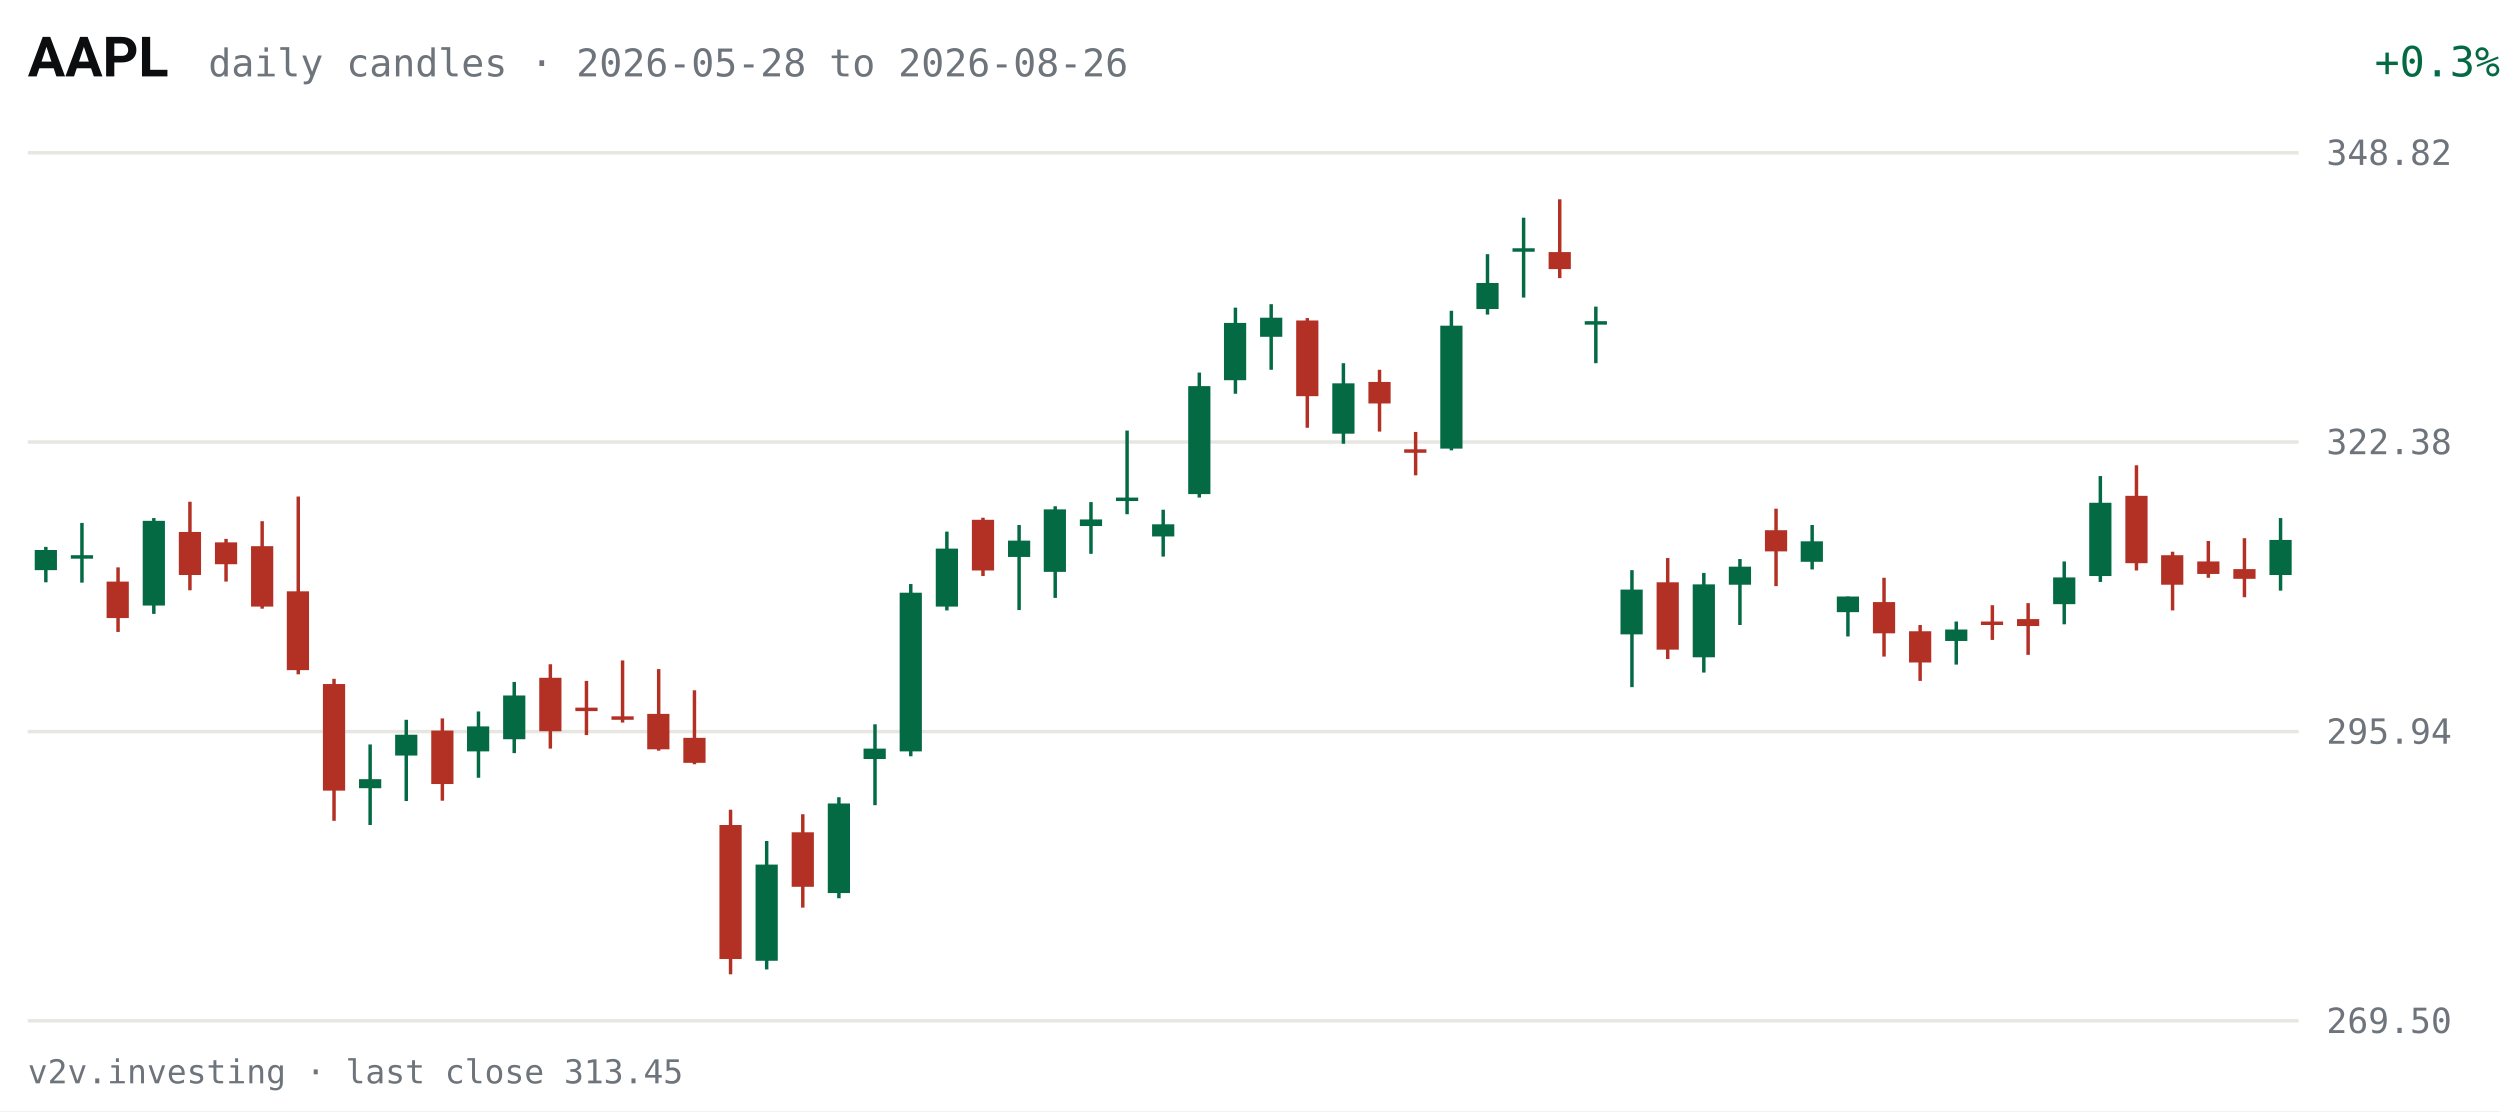
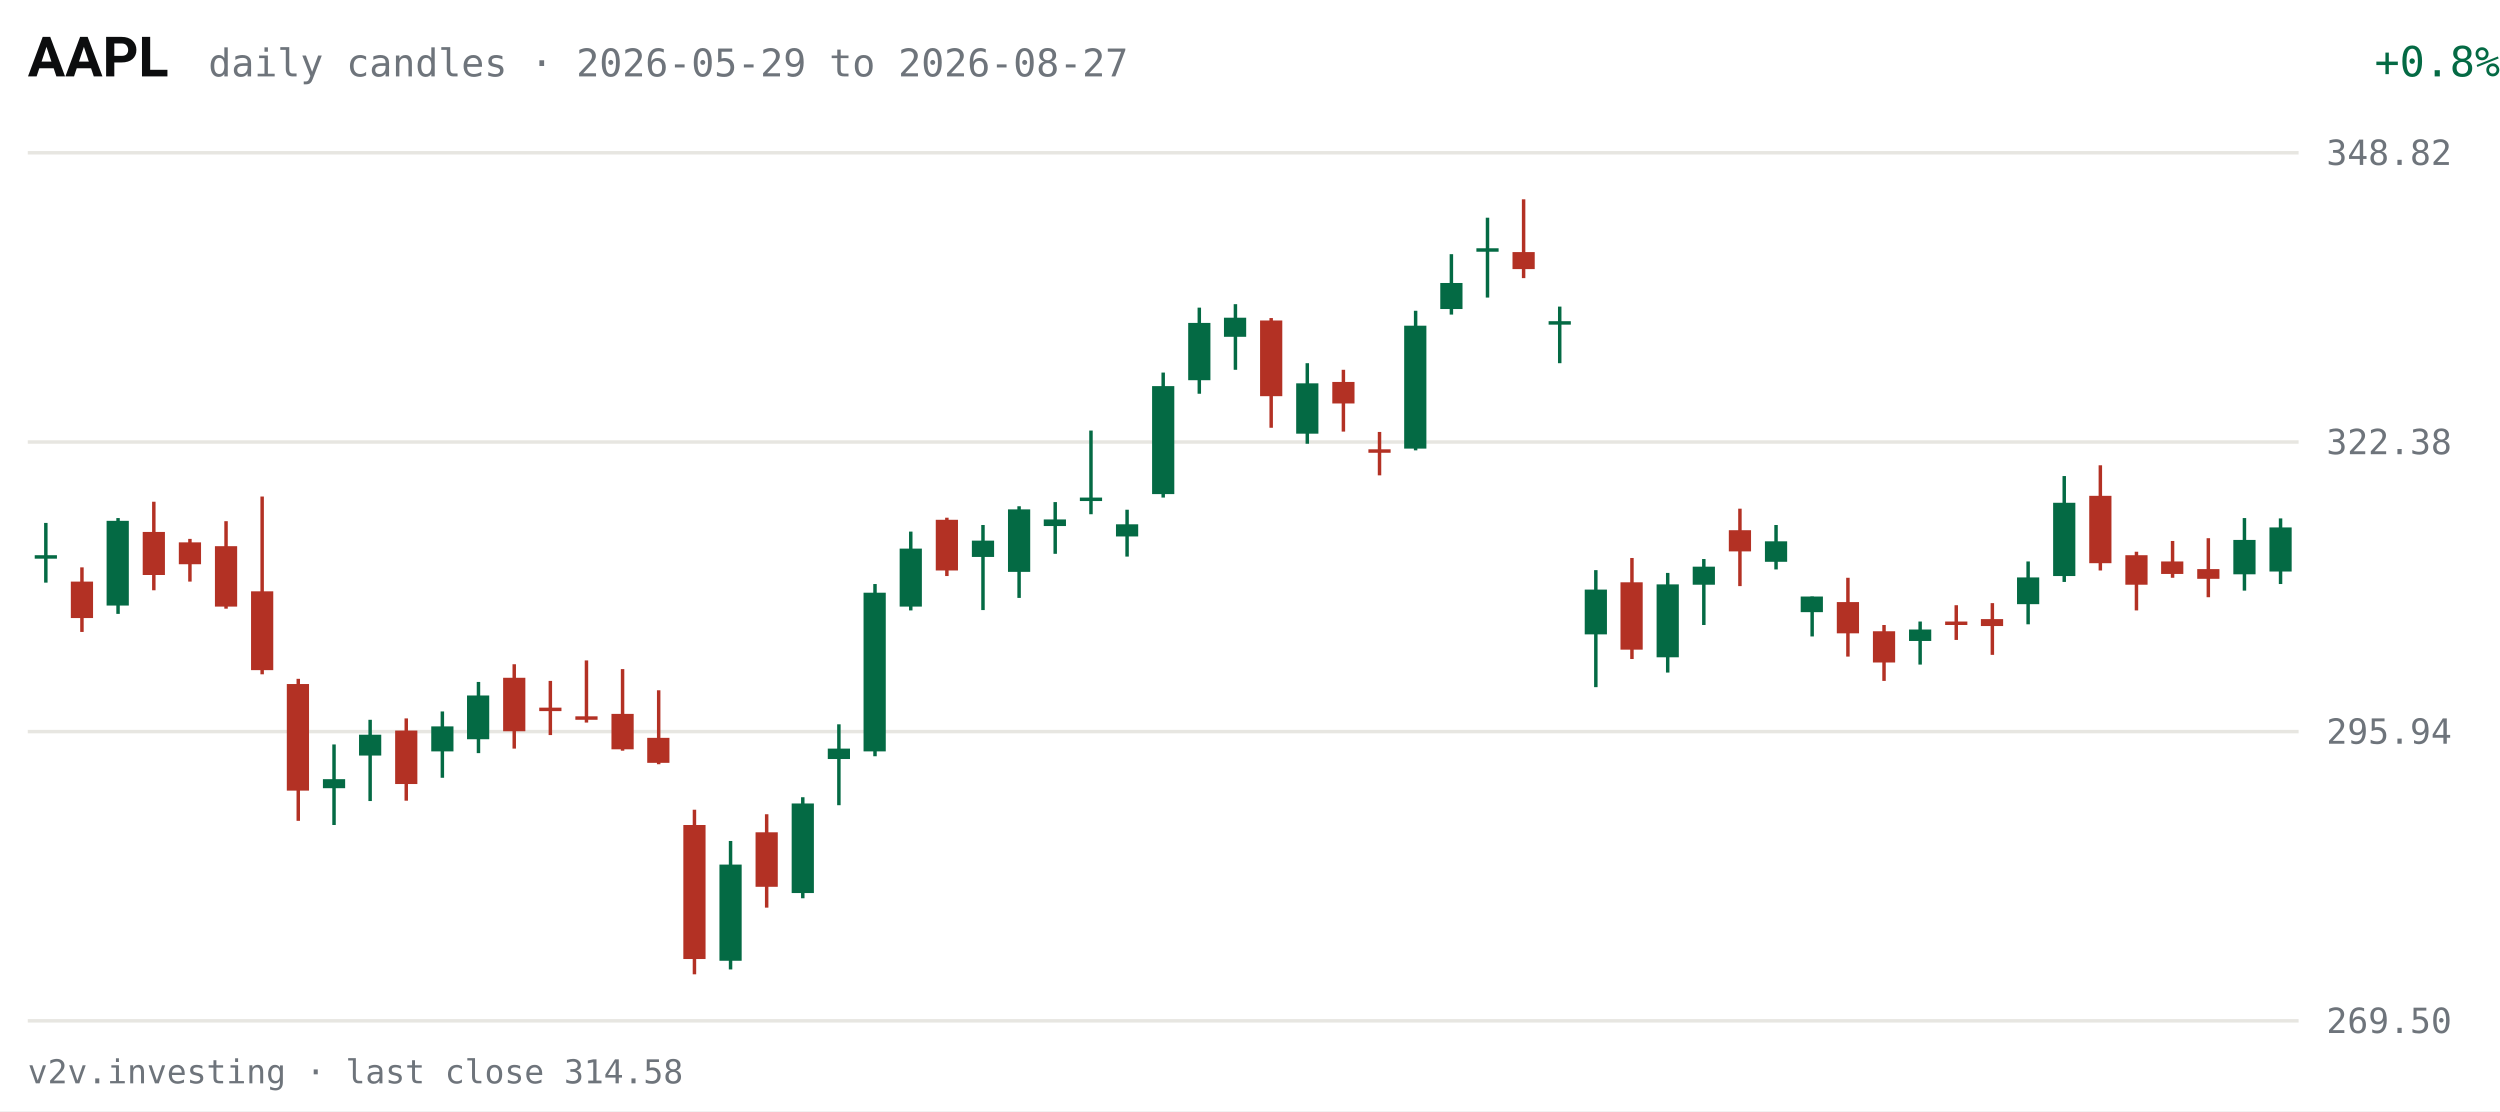
<svg xmlns="http://www.w3.org/2000/svg" viewBox="0 0 720 320" width="720" height="320" role="img" aria-label="AAPL daily candles, last 63 sessions">
  <rect width="720" height="320" fill="#FFFFFF" />
  <text x="8" y="22" fill="#0C0D0E" font-size="16" font-weight="600" font-family="system-ui,-apple-system,Segoe UI,Roboto,sans-serif">AAPL</text>
-   <text x="60" y="22" fill="#6E747B" font-size="11" font-family="ui-monospace,SFMono-Regular,Menlo,Consolas,monospace">daily candles · 2026-05-28 to 2026-08-26</text>
-   <text x="670" y="22" fill="#046A44" font-size="12" text-anchor="end" font-family="ui-monospace,SFMono-Regular,Menlo,Consolas,monospace" transform="translate(50,0)">+0.3%</text>
+   <text x="60" y="22" fill="#6E747B" font-size="11" font-family="ui-monospace,SFMono-Regular,Menlo,Consolas,monospace">daily candles · 2026-05-29 to 2026-08-27</text>
+   <text x="670" y="22" fill="#046A44" font-size="12" text-anchor="end" font-family="ui-monospace,SFMono-Regular,Menlo,Consolas,monospace" transform="translate(50,0)">+0.8%</text>
  <g font-family="ui-monospace,SFMono-Regular,Menlo,Consolas,monospace">
    <line x1="8" y1="294.0" x2="662" y2="294.0" stroke="#E7E6E1" stroke-width="1" />
    <text x="670" y="297.5" fill="#6E747B" font-size="10">269.50</text>
    <line x1="8" y1="210.7" x2="662" y2="210.7" stroke="#E7E6E1" stroke-width="1" />
    <text x="670" y="214.2" fill="#6E747B" font-size="10">295.94</text>
    <line x1="8" y1="127.3" x2="662" y2="127.3" stroke="#E7E6E1" stroke-width="1" />
    <text x="670" y="130.8" fill="#6E747B" font-size="10">322.38</text>
    <line x1="8" y1="44.0" x2="662" y2="44.0" stroke="#E7E6E1" stroke-width="1" />
    <text x="670" y="47.5" fill="#6E747B" font-size="10">348.82</text>
-     <line x1="13.2" y1="157.5" x2="13.2" y2="167.7" stroke="#046A44" stroke-width="1" />
-     <rect x="10.0" y="158.4" width="6.4" height="5.8" fill="#046A44" />
-     <line x1="23.6" y1="150.6" x2="23.6" y2="167.8" stroke="#046A44" stroke-width="1" />
-     <rect x="20.4" y="159.9" width="6.4" height="1.0" fill="#046A44" />
-     <line x1="34.0" y1="163.4" x2="34.0" y2="182.0" stroke="#B33124" stroke-width="1" />
-     <rect x="30.7" y="167.5" width="6.4" height="10.5" fill="#B33124" />
-     <line x1="44.3" y1="149.2" x2="44.3" y2="176.8" stroke="#046A44" stroke-width="1" />
-     <rect x="41.1" y="150.0" width="6.4" height="24.4" fill="#046A44" />
-     <line x1="54.7" y1="144.5" x2="54.7" y2="170.0" stroke="#B33124" stroke-width="1" />
-     <rect x="51.5" y="153.2" width="6.4" height="12.4" fill="#B33124" />
-     <line x1="65.1" y1="155.2" x2="65.1" y2="167.5" stroke="#B33124" stroke-width="1" />
-     <rect x="61.9" y="156.2" width="6.4" height="6.3" fill="#B33124" />
-     <line x1="75.5" y1="150.1" x2="75.5" y2="175.3" stroke="#B33124" stroke-width="1" />
-     <rect x="72.3" y="157.3" width="6.4" height="17.4" fill="#B33124" />
-     <line x1="85.9" y1="143.0" x2="85.9" y2="194.2" stroke="#B33124" stroke-width="1" />
-     <rect x="82.6" y="170.3" width="6.4" height="22.7" fill="#B33124" />
-     <line x1="96.2" y1="195.5" x2="96.2" y2="236.4" stroke="#B33124" stroke-width="1" />
-     <rect x="93.0" y="197.0" width="6.4" height="30.7" fill="#B33124" />
-     <line x1="106.6" y1="214.4" x2="106.6" y2="237.6" stroke="#046A44" stroke-width="1" />
-     <rect x="103.4" y="224.4" width="6.4" height="2.6" fill="#046A44" />
-     <line x1="117.0" y1="207.3" x2="117.0" y2="230.7" stroke="#046A44" stroke-width="1" />
-     <rect x="113.8" y="211.6" width="6.4" height="6.0" fill="#046A44" />
-     <line x1="127.4" y1="206.9" x2="127.4" y2="230.6" stroke="#B33124" stroke-width="1" />
-     <rect x="124.2" y="210.4" width="6.4" height="15.4" fill="#B33124" />
-     <line x1="137.8" y1="204.9" x2="137.8" y2="224.0" stroke="#046A44" stroke-width="1" />
-     <rect x="134.5" y="209.2" width="6.4" height="7.2" fill="#046A44" />
-     <line x1="148.1" y1="196.4" x2="148.1" y2="216.9" stroke="#046A44" stroke-width="1" />
-     <rect x="144.9" y="200.3" width="6.4" height="12.6" fill="#046A44" />
-     <line x1="158.5" y1="191.3" x2="158.5" y2="215.6" stroke="#B33124" stroke-width="1" />
-     <rect x="155.3" y="195.2" width="6.4" height="15.4" fill="#B33124" />
-     <line x1="168.9" y1="196.1" x2="168.9" y2="211.7" stroke="#B33124" stroke-width="1" />
-     <rect x="165.7" y="203.8" width="6.4" height="1.0" fill="#B33124" />
-     <line x1="179.3" y1="190.2" x2="179.3" y2="208.1" stroke="#B33124" stroke-width="1" />
-     <rect x="176.1" y="206.3" width="6.4" height="1.0" fill="#B33124" />
-     <line x1="189.7" y1="192.7" x2="189.7" y2="216.2" stroke="#B33124" stroke-width="1" />
-     <rect x="186.4" y="205.6" width="6.4" height="10.2" fill="#B33124" />
-     <line x1="200.0" y1="198.8" x2="200.0" y2="220.1" stroke="#B33124" stroke-width="1" />
-     <rect x="196.8" y="212.5" width="6.4" height="7.2" fill="#B33124" />
-     <line x1="210.4" y1="233.2" x2="210.4" y2="280.6" stroke="#B33124" stroke-width="1" />
-     <rect x="207.2" y="237.6" width="6.4" height="38.6" fill="#B33124" />
-     <line x1="220.8" y1="242.2" x2="220.8" y2="279.2" stroke="#046A44" stroke-width="1" />
-     <rect x="217.6" y="249.0" width="6.4" height="27.7" fill="#046A44" />
-     <line x1="231.2" y1="234.5" x2="231.2" y2="261.4" stroke="#B33124" stroke-width="1" />
-     <rect x="228.0" y="239.7" width="6.4" height="15.7" fill="#B33124" />
-     <line x1="241.6" y1="229.6" x2="241.6" y2="258.7" stroke="#046A44" stroke-width="1" />
-     <rect x="238.4" y="231.4" width="6.4" height="25.8" fill="#046A44" />
-     <line x1="252.0" y1="208.6" x2="252.0" y2="231.9" stroke="#046A44" stroke-width="1" />
-     <rect x="248.7" y="215.6" width="6.4" height="3.0" fill="#046A44" />
-     <line x1="262.3" y1="168.2" x2="262.3" y2="217.8" stroke="#046A44" stroke-width="1" />
-     <rect x="259.1" y="170.7" width="6.4" height="45.7" fill="#046A44" />
-     <line x1="272.7" y1="153.1" x2="272.7" y2="175.8" stroke="#046A44" stroke-width="1" />
-     <rect x="269.5" y="158.0" width="6.4" height="16.7" fill="#046A44" />
-     <line x1="283.1" y1="149.1" x2="283.1" y2="165.9" stroke="#B33124" stroke-width="1" />
-     <rect x="279.9" y="149.7" width="6.4" height="14.6" fill="#B33124" />
-     <line x1="293.5" y1="151.2" x2="293.5" y2="175.7" stroke="#046A44" stroke-width="1" />
-     <rect x="290.3" y="155.7" width="6.4" height="4.7" fill="#046A44" />
-     <line x1="303.9" y1="145.8" x2="303.9" y2="172.2" stroke="#046A44" stroke-width="1" />
-     <rect x="300.6" y="146.7" width="6.4" height="18.0" fill="#046A44" />
-     <line x1="314.2" y1="144.6" x2="314.2" y2="159.5" stroke="#046A44" stroke-width="1" />
-     <rect x="311.0" y="149.6" width="6.4" height="1.9" fill="#046A44" />
-     <line x1="324.6" y1="124.0" x2="324.6" y2="148.1" stroke="#046A44" stroke-width="1" />
-     <rect x="321.4" y="143.3" width="6.4" height="1.0" fill="#046A44" />
-     <line x1="335.0" y1="146.8" x2="335.0" y2="160.3" stroke="#046A44" stroke-width="1" />
-     <rect x="331.8" y="151.0" width="6.4" height="3.5" fill="#046A44" />
-     <line x1="345.4" y1="107.3" x2="345.4" y2="143.3" stroke="#046A44" stroke-width="1" />
-     <rect x="342.2" y="111.2" width="6.4" height="31.1" fill="#046A44" />
-     <line x1="355.8" y1="88.6" x2="355.8" y2="113.4" stroke="#046A44" stroke-width="1" />
-     <rect x="352.5" y="93.0" width="6.4" height="16.5" fill="#046A44" />
-     <line x1="366.1" y1="87.6" x2="366.1" y2="106.5" stroke="#046A44" stroke-width="1" />
-     <rect x="362.9" y="91.5" width="6.4" height="5.5" fill="#046A44" />
-     <line x1="376.5" y1="91.6" x2="376.5" y2="123.2" stroke="#B33124" stroke-width="1" />
-     <rect x="373.3" y="92.3" width="6.4" height="21.8" fill="#B33124" />
-     <line x1="386.9" y1="104.6" x2="386.9" y2="127.8" stroke="#046A44" stroke-width="1" />
-     <rect x="383.7" y="110.4" width="6.4" height="14.5" fill="#046A44" />
-     <line x1="397.3" y1="106.5" x2="397.3" y2="124.3" stroke="#B33124" stroke-width="1" />
-     <rect x="394.1" y="110.0" width="6.4" height="6.2" fill="#B33124" />
-     <line x1="407.7" y1="124.4" x2="407.7" y2="136.9" stroke="#B33124" stroke-width="1" />
-     <rect x="404.4" y="129.4" width="6.4" height="1.0" fill="#B33124" />
-     <line x1="418.0" y1="89.5" x2="418.0" y2="129.7" stroke="#046A44" stroke-width="1" />
-     <rect x="414.8" y="93.8" width="6.4" height="35.4" fill="#046A44" />
-     <line x1="428.4" y1="73.2" x2="428.4" y2="90.6" stroke="#046A44" stroke-width="1" />
-     <rect x="425.2" y="81.5" width="6.4" height="7.5" fill="#046A44" />
-     <line x1="438.8" y1="62.7" x2="438.8" y2="85.7" stroke="#046A44" stroke-width="1" />
-     <rect x="435.6" y="71.5" width="6.4" height="1.0" fill="#046A44" />
-     <line x1="449.2" y1="57.4" x2="449.2" y2="80.1" stroke="#B33124" stroke-width="1" />
-     <rect x="446.0" y="72.6" width="6.4" height="4.9" fill="#B33124" />
-     <line x1="459.6" y1="88.3" x2="459.6" y2="104.6" stroke="#046A44" stroke-width="1" />
-     <rect x="456.4" y="92.5" width="6.4" height="1.0" fill="#046A44" />
-     <line x1="470.0" y1="164.2" x2="470.0" y2="197.9" stroke="#046A44" stroke-width="1" />
-     <rect x="466.7" y="169.8" width="6.4" height="12.9" fill="#046A44" />
-     <line x1="480.3" y1="160.7" x2="480.3" y2="189.8" stroke="#B33124" stroke-width="1" />
-     <rect x="477.1" y="167.7" width="6.4" height="19.4" fill="#B33124" />
-     <line x1="490.7" y1="165.0" x2="490.7" y2="193.7" stroke="#046A44" stroke-width="1" />
-     <rect x="487.5" y="168.3" width="6.4" height="21.0" fill="#046A44" />
-     <line x1="501.1" y1="161.0" x2="501.1" y2="180.0" stroke="#046A44" stroke-width="1" />
-     <rect x="497.9" y="163.2" width="6.4" height="5.2" fill="#046A44" />
-     <line x1="511.5" y1="146.5" x2="511.5" y2="168.8" stroke="#B33124" stroke-width="1" />
-     <rect x="508.3" y="152.7" width="6.4" height="6.1" fill="#B33124" />
-     <line x1="521.9" y1="151.2" x2="521.9" y2="164.0" stroke="#046A44" stroke-width="1" />
-     <rect x="518.6" y="155.9" width="6.4" height="5.9" fill="#046A44" />
-     <line x1="532.2" y1="171.8" x2="532.2" y2="183.3" stroke="#046A44" stroke-width="1" />
-     <rect x="529.0" y="171.8" width="6.4" height="4.5" fill="#046A44" />
-     <line x1="542.6" y1="166.4" x2="542.6" y2="189.1" stroke="#B33124" stroke-width="1" />
-     <rect x="539.4" y="173.4" width="6.4" height="9.0" fill="#B33124" />
-     <line x1="553.0" y1="180.0" x2="553.0" y2="196.1" stroke="#B33124" stroke-width="1" />
-     <rect x="549.8" y="181.8" width="6.4" height="9.0" fill="#B33124" />
-     <line x1="563.4" y1="179.0" x2="563.4" y2="191.4" stroke="#046A44" stroke-width="1" />
-     <rect x="560.2" y="181.3" width="6.4" height="3.3" fill="#046A44" />
-     <line x1="573.8" y1="174.3" x2="573.8" y2="184.3" stroke="#B33124" stroke-width="1" />
-     <rect x="570.5" y="179.0" width="6.4" height="1.0" fill="#B33124" />
-     <line x1="584.1" y1="173.7" x2="584.1" y2="188.6" stroke="#B33124" stroke-width="1" />
-     <rect x="580.9" y="178.3" width="6.4" height="2.0" fill="#B33124" />
-     <line x1="594.5" y1="161.7" x2="594.5" y2="179.8" stroke="#046A44" stroke-width="1" />
-     <rect x="591.3" y="166.3" width="6.4" height="7.7" fill="#046A44" />
-     <line x1="604.9" y1="137.1" x2="604.9" y2="167.6" stroke="#046A44" stroke-width="1" />
-     <rect x="601.7" y="144.8" width="6.4" height="21.1" fill="#046A44" />
-     <line x1="615.3" y1="134.0" x2="615.3" y2="164.3" stroke="#B33124" stroke-width="1" />
-     <rect x="612.1" y="142.8" width="6.4" height="19.4" fill="#B33124" />
-     <line x1="625.7" y1="158.9" x2="625.7" y2="175.8" stroke="#B33124" stroke-width="1" />
-     <rect x="622.4" y="159.9" width="6.4" height="8.5" fill="#B33124" />
-     <line x1="636.0" y1="155.8" x2="636.0" y2="166.4" stroke="#B33124" stroke-width="1" />
-     <rect x="632.8" y="161.7" width="6.4" height="3.6" fill="#B33124" />
-     <line x1="646.4" y1="155.0" x2="646.4" y2="172.0" stroke="#B33124" stroke-width="1" />
-     <rect x="643.2" y="163.9" width="6.4" height="2.8" fill="#B33124" />
-     <line x1="656.8" y1="149.2" x2="656.8" y2="170.1" stroke="#046A44" stroke-width="1" />
-     <rect x="653.6" y="155.5" width="6.4" height="10.1" fill="#046A44" />
+     <line x1="13.2" y1="150.6" x2="13.2" y2="167.8" stroke="#046A44" stroke-width="1" />
+     <rect x="10.0" y="159.9" width="6.4" height="1.0" fill="#046A44" />
+     <line x1="23.6" y1="163.4" x2="23.6" y2="182.0" stroke="#B33124" stroke-width="1" />
+     <rect x="20.4" y="167.5" width="6.4" height="10.5" fill="#B33124" />
+     <line x1="34.0" y1="149.2" x2="34.0" y2="176.8" stroke="#046A44" stroke-width="1" />
+     <rect x="30.7" y="150.0" width="6.4" height="24.4" fill="#046A44" />
+     <line x1="44.3" y1="144.5" x2="44.3" y2="170.0" stroke="#B33124" stroke-width="1" />
+     <rect x="41.1" y="153.2" width="6.4" height="12.4" fill="#B33124" />
+     <line x1="54.7" y1="155.2" x2="54.7" y2="167.5" stroke="#B33124" stroke-width="1" />
+     <rect x="51.5" y="156.2" width="6.4" height="6.3" fill="#B33124" />
+     <line x1="65.1" y1="150.1" x2="65.1" y2="175.3" stroke="#B33124" stroke-width="1" />
+     <rect x="61.9" y="157.3" width="6.4" height="17.4" fill="#B33124" />
+     <line x1="75.5" y1="143.0" x2="75.5" y2="194.2" stroke="#B33124" stroke-width="1" />
+     <rect x="72.3" y="170.3" width="6.4" height="22.7" fill="#B33124" />
+     <line x1="85.9" y1="195.5" x2="85.9" y2="236.4" stroke="#B33124" stroke-width="1" />
+     <rect x="82.6" y="197.0" width="6.4" height="30.7" fill="#B33124" />
+     <line x1="96.2" y1="214.4" x2="96.2" y2="237.6" stroke="#046A44" stroke-width="1" />
+     <rect x="93.0" y="224.4" width="6.4" height="2.6" fill="#046A44" />
+     <line x1="106.6" y1="207.3" x2="106.6" y2="230.7" stroke="#046A44" stroke-width="1" />
+     <rect x="103.4" y="211.6" width="6.4" height="6.0" fill="#046A44" />
+     <line x1="117.0" y1="206.9" x2="117.0" y2="230.6" stroke="#B33124" stroke-width="1" />
+     <rect x="113.8" y="210.4" width="6.4" height="15.4" fill="#B33124" />
+     <line x1="127.4" y1="204.9" x2="127.4" y2="224.0" stroke="#046A44" stroke-width="1" />
+     <rect x="124.2" y="209.2" width="6.4" height="7.2" fill="#046A44" />
+     <line x1="137.8" y1="196.4" x2="137.8" y2="216.9" stroke="#046A44" stroke-width="1" />
+     <rect x="134.5" y="200.3" width="6.4" height="12.6" fill="#046A44" />
+     <line x1="148.1" y1="191.3" x2="148.1" y2="215.6" stroke="#B33124" stroke-width="1" />
+     <rect x="144.9" y="195.2" width="6.4" height="15.4" fill="#B33124" />
+     <line x1="158.5" y1="196.1" x2="158.5" y2="211.7" stroke="#B33124" stroke-width="1" />
+     <rect x="155.3" y="203.8" width="6.4" height="1.0" fill="#B33124" />
+     <line x1="168.9" y1="190.2" x2="168.9" y2="208.1" stroke="#B33124" stroke-width="1" />
+     <rect x="165.7" y="206.3" width="6.4" height="1.0" fill="#B33124" />
+     <line x1="179.3" y1="192.7" x2="179.3" y2="216.2" stroke="#B33124" stroke-width="1" />
+     <rect x="176.1" y="205.6" width="6.4" height="10.2" fill="#B33124" />
+     <line x1="189.7" y1="198.8" x2="189.7" y2="220.1" stroke="#B33124" stroke-width="1" />
+     <rect x="186.4" y="212.5" width="6.4" height="7.2" fill="#B33124" />
+     <line x1="200.0" y1="233.2" x2="200.0" y2="280.6" stroke="#B33124" stroke-width="1" />
+     <rect x="196.8" y="237.6" width="6.4" height="38.6" fill="#B33124" />
+     <line x1="210.4" y1="242.2" x2="210.4" y2="279.2" stroke="#046A44" stroke-width="1" />
+     <rect x="207.2" y="249.0" width="6.4" height="27.7" fill="#046A44" />
+     <line x1="220.8" y1="234.5" x2="220.8" y2="261.4" stroke="#B33124" stroke-width="1" />
+     <rect x="217.6" y="239.7" width="6.4" height="15.7" fill="#B33124" />
+     <line x1="231.2" y1="229.6" x2="231.2" y2="258.7" stroke="#046A44" stroke-width="1" />
+     <rect x="228.0" y="231.4" width="6.4" height="25.8" fill="#046A44" />
+     <line x1="241.6" y1="208.6" x2="241.6" y2="231.9" stroke="#046A44" stroke-width="1" />
+     <rect x="238.4" y="215.6" width="6.4" height="3.0" fill="#046A44" />
+     <line x1="252.0" y1="168.2" x2="252.0" y2="217.8" stroke="#046A44" stroke-width="1" />
+     <rect x="248.7" y="170.7" width="6.4" height="45.7" fill="#046A44" />
+     <line x1="262.3" y1="153.1" x2="262.3" y2="175.8" stroke="#046A44" stroke-width="1" />
+     <rect x="259.1" y="158.0" width="6.4" height="16.7" fill="#046A44" />
+     <line x1="272.7" y1="149.1" x2="272.7" y2="165.9" stroke="#B33124" stroke-width="1" />
+     <rect x="269.5" y="149.7" width="6.4" height="14.6" fill="#B33124" />
+     <line x1="283.1" y1="151.2" x2="283.1" y2="175.7" stroke="#046A44" stroke-width="1" />
+     <rect x="279.9" y="155.7" width="6.4" height="4.7" fill="#046A44" />
+     <line x1="293.5" y1="145.8" x2="293.5" y2="172.2" stroke="#046A44" stroke-width="1" />
+     <rect x="290.3" y="146.7" width="6.4" height="18.0" fill="#046A44" />
+     <line x1="303.9" y1="144.6" x2="303.9" y2="159.5" stroke="#046A44" stroke-width="1" />
+     <rect x="300.6" y="149.6" width="6.4" height="1.9" fill="#046A44" />
+     <line x1="314.2" y1="124.0" x2="314.2" y2="148.1" stroke="#046A44" stroke-width="1" />
+     <rect x="311.0" y="143.3" width="6.4" height="1.0" fill="#046A44" />
+     <line x1="324.6" y1="146.8" x2="324.6" y2="160.3" stroke="#046A44" stroke-width="1" />
+     <rect x="321.4" y="151.0" width="6.4" height="3.5" fill="#046A44" />
+     <line x1="335.0" y1="107.3" x2="335.0" y2="143.3" stroke="#046A44" stroke-width="1" />
+     <rect x="331.8" y="111.2" width="6.4" height="31.1" fill="#046A44" />
+     <line x1="345.4" y1="88.6" x2="345.4" y2="113.4" stroke="#046A44" stroke-width="1" />
+     <rect x="342.2" y="93.0" width="6.4" height="16.5" fill="#046A44" />
+     <line x1="355.8" y1="87.6" x2="355.8" y2="106.5" stroke="#046A44" stroke-width="1" />
+     <rect x="352.5" y="91.5" width="6.4" height="5.5" fill="#046A44" />
+     <line x1="366.1" y1="91.6" x2="366.1" y2="123.2" stroke="#B33124" stroke-width="1" />
+     <rect x="362.9" y="92.3" width="6.4" height="21.8" fill="#B33124" />
+     <line x1="376.5" y1="104.6" x2="376.5" y2="127.8" stroke="#046A44" stroke-width="1" />
+     <rect x="373.3" y="110.4" width="6.4" height="14.5" fill="#046A44" />
+     <line x1="386.9" y1="106.5" x2="386.9" y2="124.3" stroke="#B33124" stroke-width="1" />
+     <rect x="383.7" y="110.0" width="6.4" height="6.2" fill="#B33124" />
+     <line x1="397.3" y1="124.4" x2="397.3" y2="136.9" stroke="#B33124" stroke-width="1" />
+     <rect x="394.1" y="129.4" width="6.4" height="1.0" fill="#B33124" />
+     <line x1="407.7" y1="89.5" x2="407.7" y2="129.7" stroke="#046A44" stroke-width="1" />
+     <rect x="404.4" y="93.8" width="6.4" height="35.4" fill="#046A44" />
+     <line x1="418.0" y1="73.2" x2="418.0" y2="90.6" stroke="#046A44" stroke-width="1" />
+     <rect x="414.8" y="81.5" width="6.4" height="7.5" fill="#046A44" />
+     <line x1="428.4" y1="62.7" x2="428.4" y2="85.7" stroke="#046A44" stroke-width="1" />
+     <rect x="425.2" y="71.5" width="6.4" height="1.0" fill="#046A44" />
+     <line x1="438.8" y1="57.4" x2="438.8" y2="80.1" stroke="#B33124" stroke-width="1" />
+     <rect x="435.6" y="72.6" width="6.4" height="4.9" fill="#B33124" />
+     <line x1="449.2" y1="88.3" x2="449.2" y2="104.6" stroke="#046A44" stroke-width="1" />
+     <rect x="446.0" y="92.5" width="6.4" height="1.0" fill="#046A44" />
+     <line x1="459.6" y1="164.2" x2="459.6" y2="197.9" stroke="#046A44" stroke-width="1" />
+     <rect x="456.4" y="169.8" width="6.4" height="12.9" fill="#046A44" />
+     <line x1="470.0" y1="160.7" x2="470.0" y2="189.8" stroke="#B33124" stroke-width="1" />
+     <rect x="466.7" y="167.7" width="6.4" height="19.4" fill="#B33124" />
+     <line x1="480.3" y1="165.0" x2="480.3" y2="193.7" stroke="#046A44" stroke-width="1" />
+     <rect x="477.1" y="168.3" width="6.4" height="21.0" fill="#046A44" />
+     <line x1="490.7" y1="161.0" x2="490.7" y2="180.0" stroke="#046A44" stroke-width="1" />
+     <rect x="487.5" y="163.2" width="6.4" height="5.2" fill="#046A44" />
+     <line x1="501.1" y1="146.5" x2="501.1" y2="168.8" stroke="#B33124" stroke-width="1" />
+     <rect x="497.9" y="152.7" width="6.4" height="6.1" fill="#B33124" />
+     <line x1="511.5" y1="151.2" x2="511.5" y2="164.0" stroke="#046A44" stroke-width="1" />
+     <rect x="508.3" y="155.9" width="6.4" height="5.9" fill="#046A44" />
+     <line x1="521.9" y1="171.8" x2="521.9" y2="183.3" stroke="#046A44" stroke-width="1" />
+     <rect x="518.6" y="171.8" width="6.4" height="4.5" fill="#046A44" />
+     <line x1="532.2" y1="166.4" x2="532.2" y2="189.1" stroke="#B33124" stroke-width="1" />
+     <rect x="529.0" y="173.4" width="6.4" height="9.0" fill="#B33124" />
+     <line x1="542.6" y1="180.0" x2="542.6" y2="196.1" stroke="#B33124" stroke-width="1" />
+     <rect x="539.4" y="181.8" width="6.4" height="9.0" fill="#B33124" />
+     <line x1="553.0" y1="179.0" x2="553.0" y2="191.4" stroke="#046A44" stroke-width="1" />
+     <rect x="549.8" y="181.3" width="6.4" height="3.3" fill="#046A44" />
+     <line x1="563.4" y1="174.3" x2="563.4" y2="184.3" stroke="#B33124" stroke-width="1" />
+     <rect x="560.2" y="179.0" width="6.4" height="1.0" fill="#B33124" />
+     <line x1="573.8" y1="173.7" x2="573.8" y2="188.6" stroke="#B33124" stroke-width="1" />
+     <rect x="570.5" y="178.3" width="6.4" height="2.0" fill="#B33124" />
+     <line x1="584.1" y1="161.7" x2="584.1" y2="179.8" stroke="#046A44" stroke-width="1" />
+     <rect x="580.9" y="166.3" width="6.4" height="7.7" fill="#046A44" />
+     <line x1="594.5" y1="137.1" x2="594.5" y2="167.6" stroke="#046A44" stroke-width="1" />
+     <rect x="591.3" y="144.8" width="6.4" height="21.1" fill="#046A44" />
+     <line x1="604.9" y1="134.0" x2="604.9" y2="164.3" stroke="#B33124" stroke-width="1" />
+     <rect x="601.7" y="142.8" width="6.4" height="19.4" fill="#B33124" />
+     <line x1="615.3" y1="158.9" x2="615.3" y2="175.8" stroke="#B33124" stroke-width="1" />
+     <rect x="612.1" y="159.9" width="6.4" height="8.5" fill="#B33124" />
+     <line x1="625.7" y1="155.8" x2="625.7" y2="166.4" stroke="#B33124" stroke-width="1" />
+     <rect x="622.4" y="161.7" width="6.4" height="3.6" fill="#B33124" />
+     <line x1="636.0" y1="155.0" x2="636.0" y2="172.0" stroke="#B33124" stroke-width="1" />
+     <rect x="632.8" y="163.9" width="6.4" height="2.8" fill="#B33124" />
+     <line x1="646.4" y1="149.2" x2="646.4" y2="170.1" stroke="#046A44" stroke-width="1" />
+     <rect x="643.2" y="155.5" width="6.4" height="9.9" fill="#046A44" />
+     <line x1="656.8" y1="149.3" x2="656.8" y2="168.2" stroke="#046A44" stroke-width="1" />
+     <rect x="653.6" y="151.9" width="6.4" height="12.7" fill="#046A44" />
  </g>
-   <text x="8" y="312" fill="#6E747B" font-size="9.5" font-family="ui-monospace,SFMono-Regular,Menlo,Consolas,monospace">v2v.investing · last close 313.45</text>
+   <text x="8" y="312" fill="#6E747B" font-size="9.5" font-family="ui-monospace,SFMono-Regular,Menlo,Consolas,monospace">v2v.investing · last close 314.58</text>
</svg>
